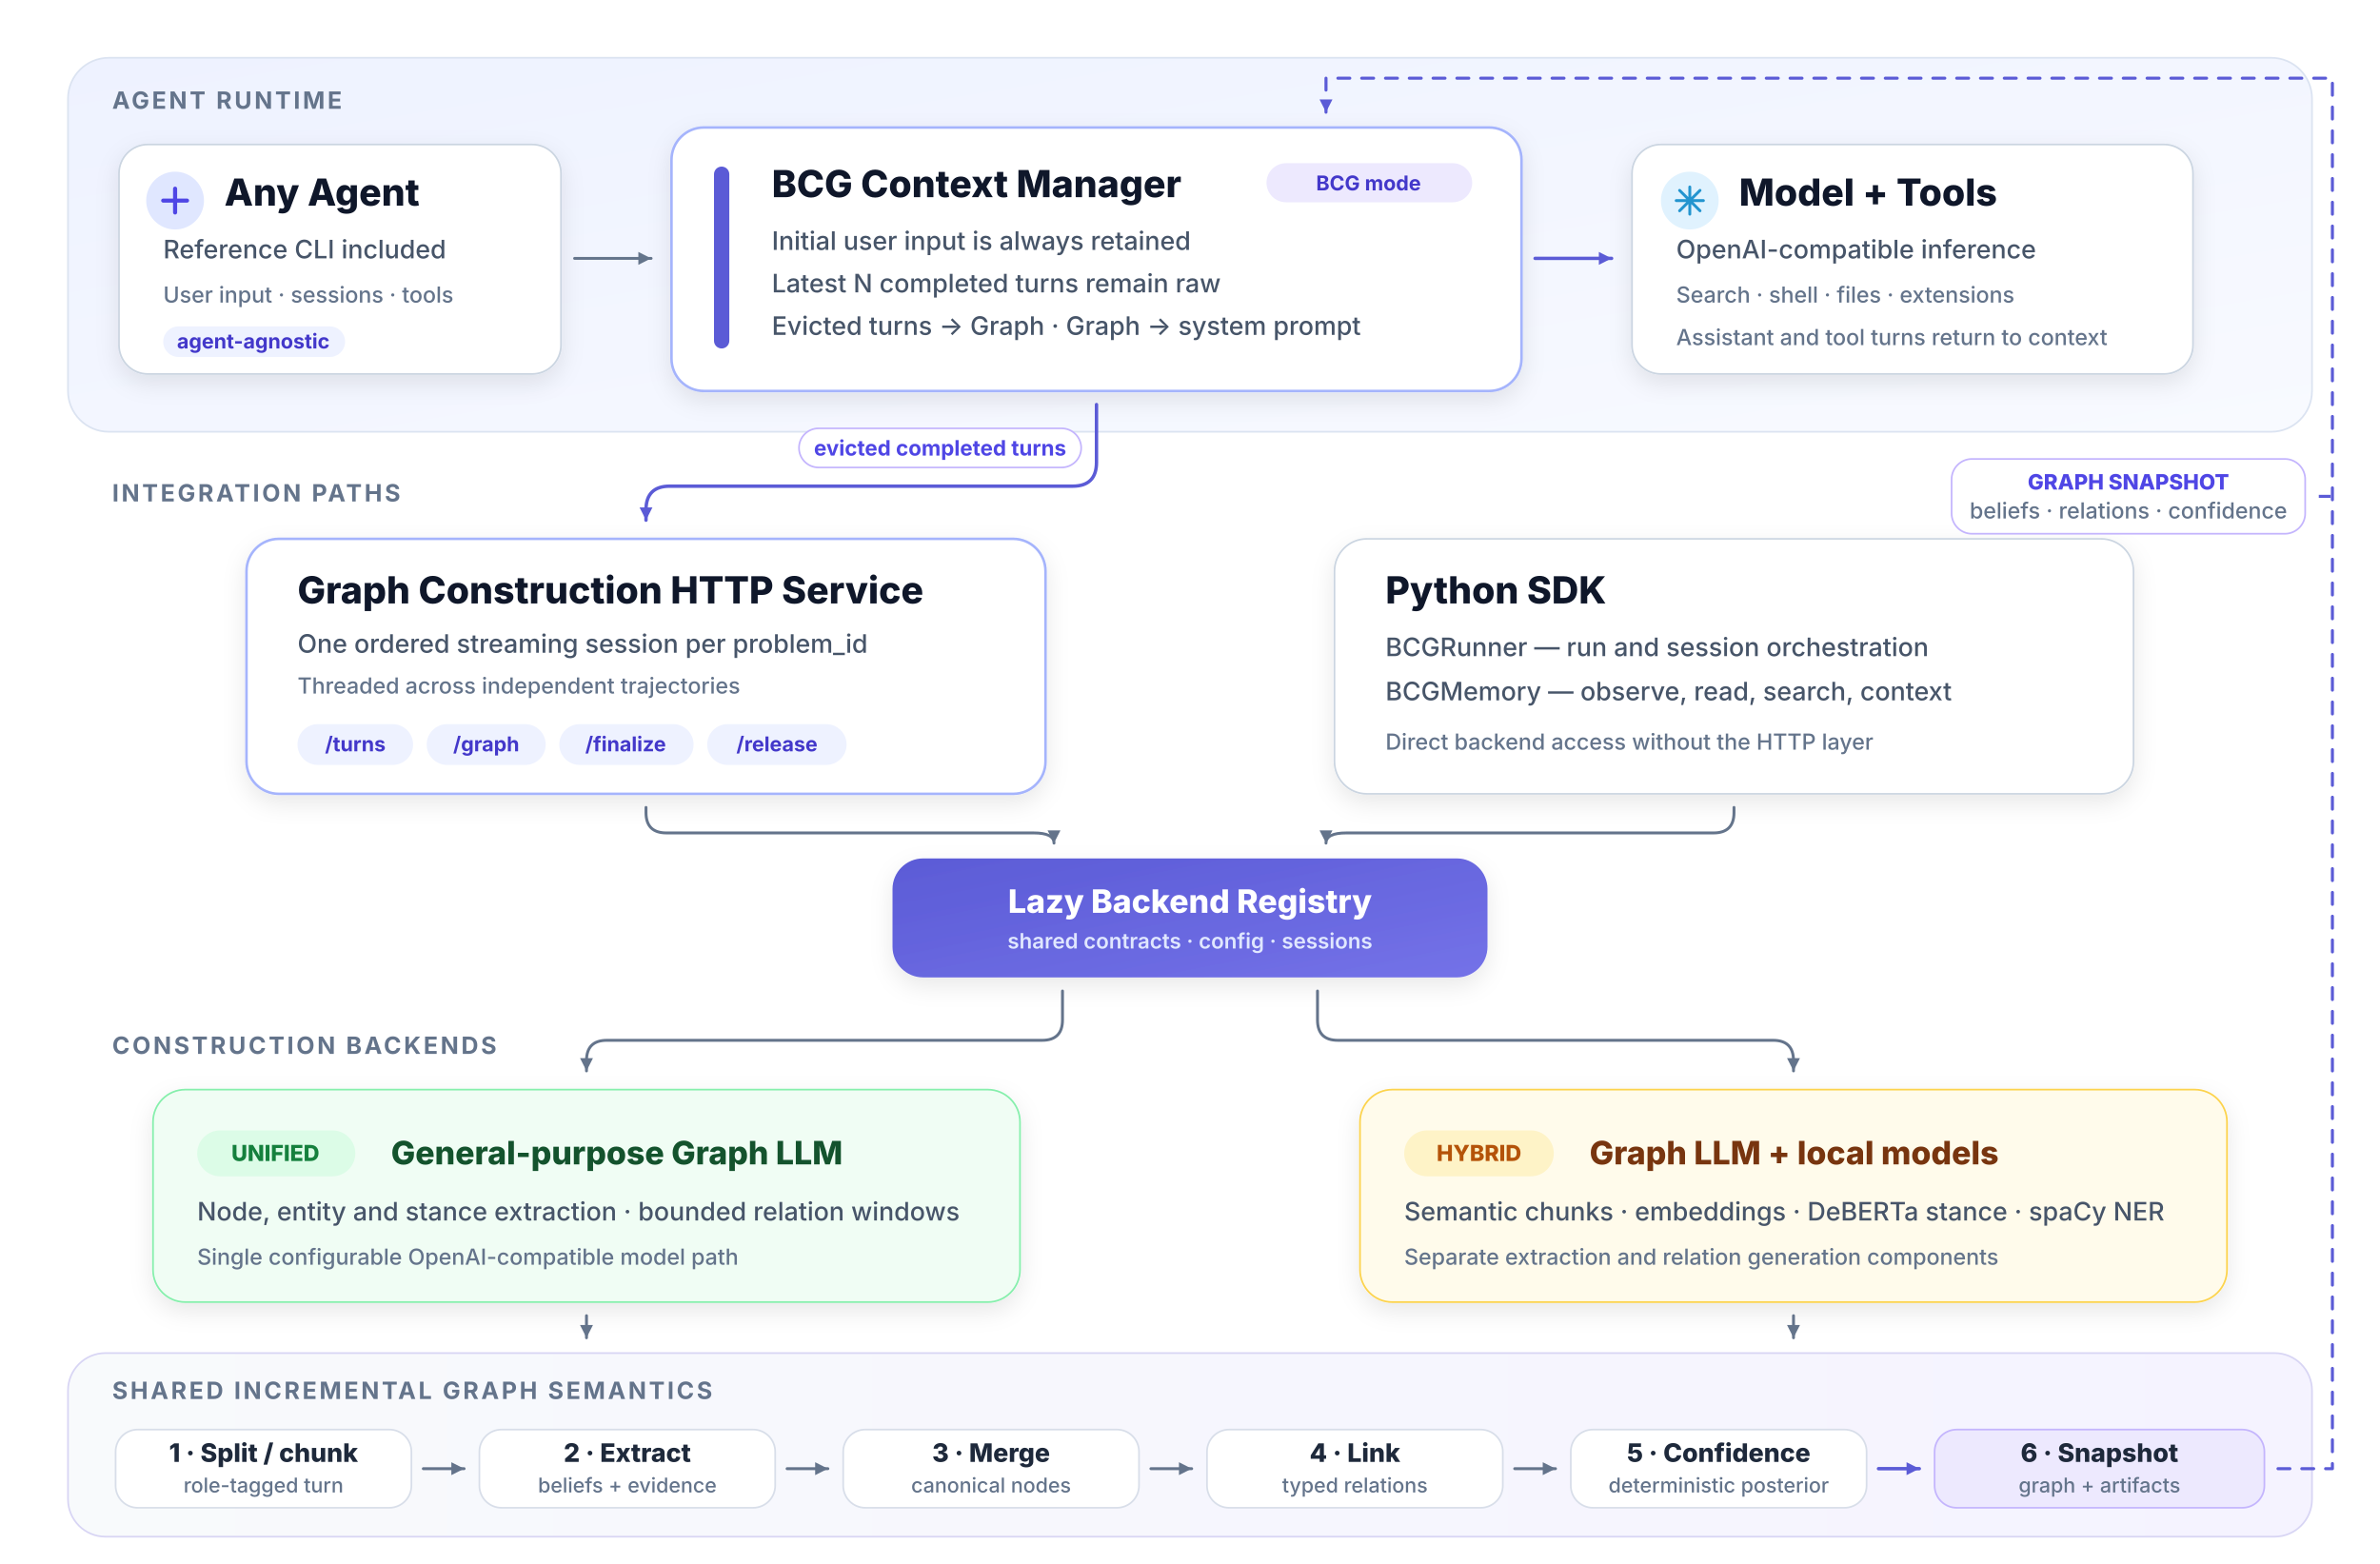
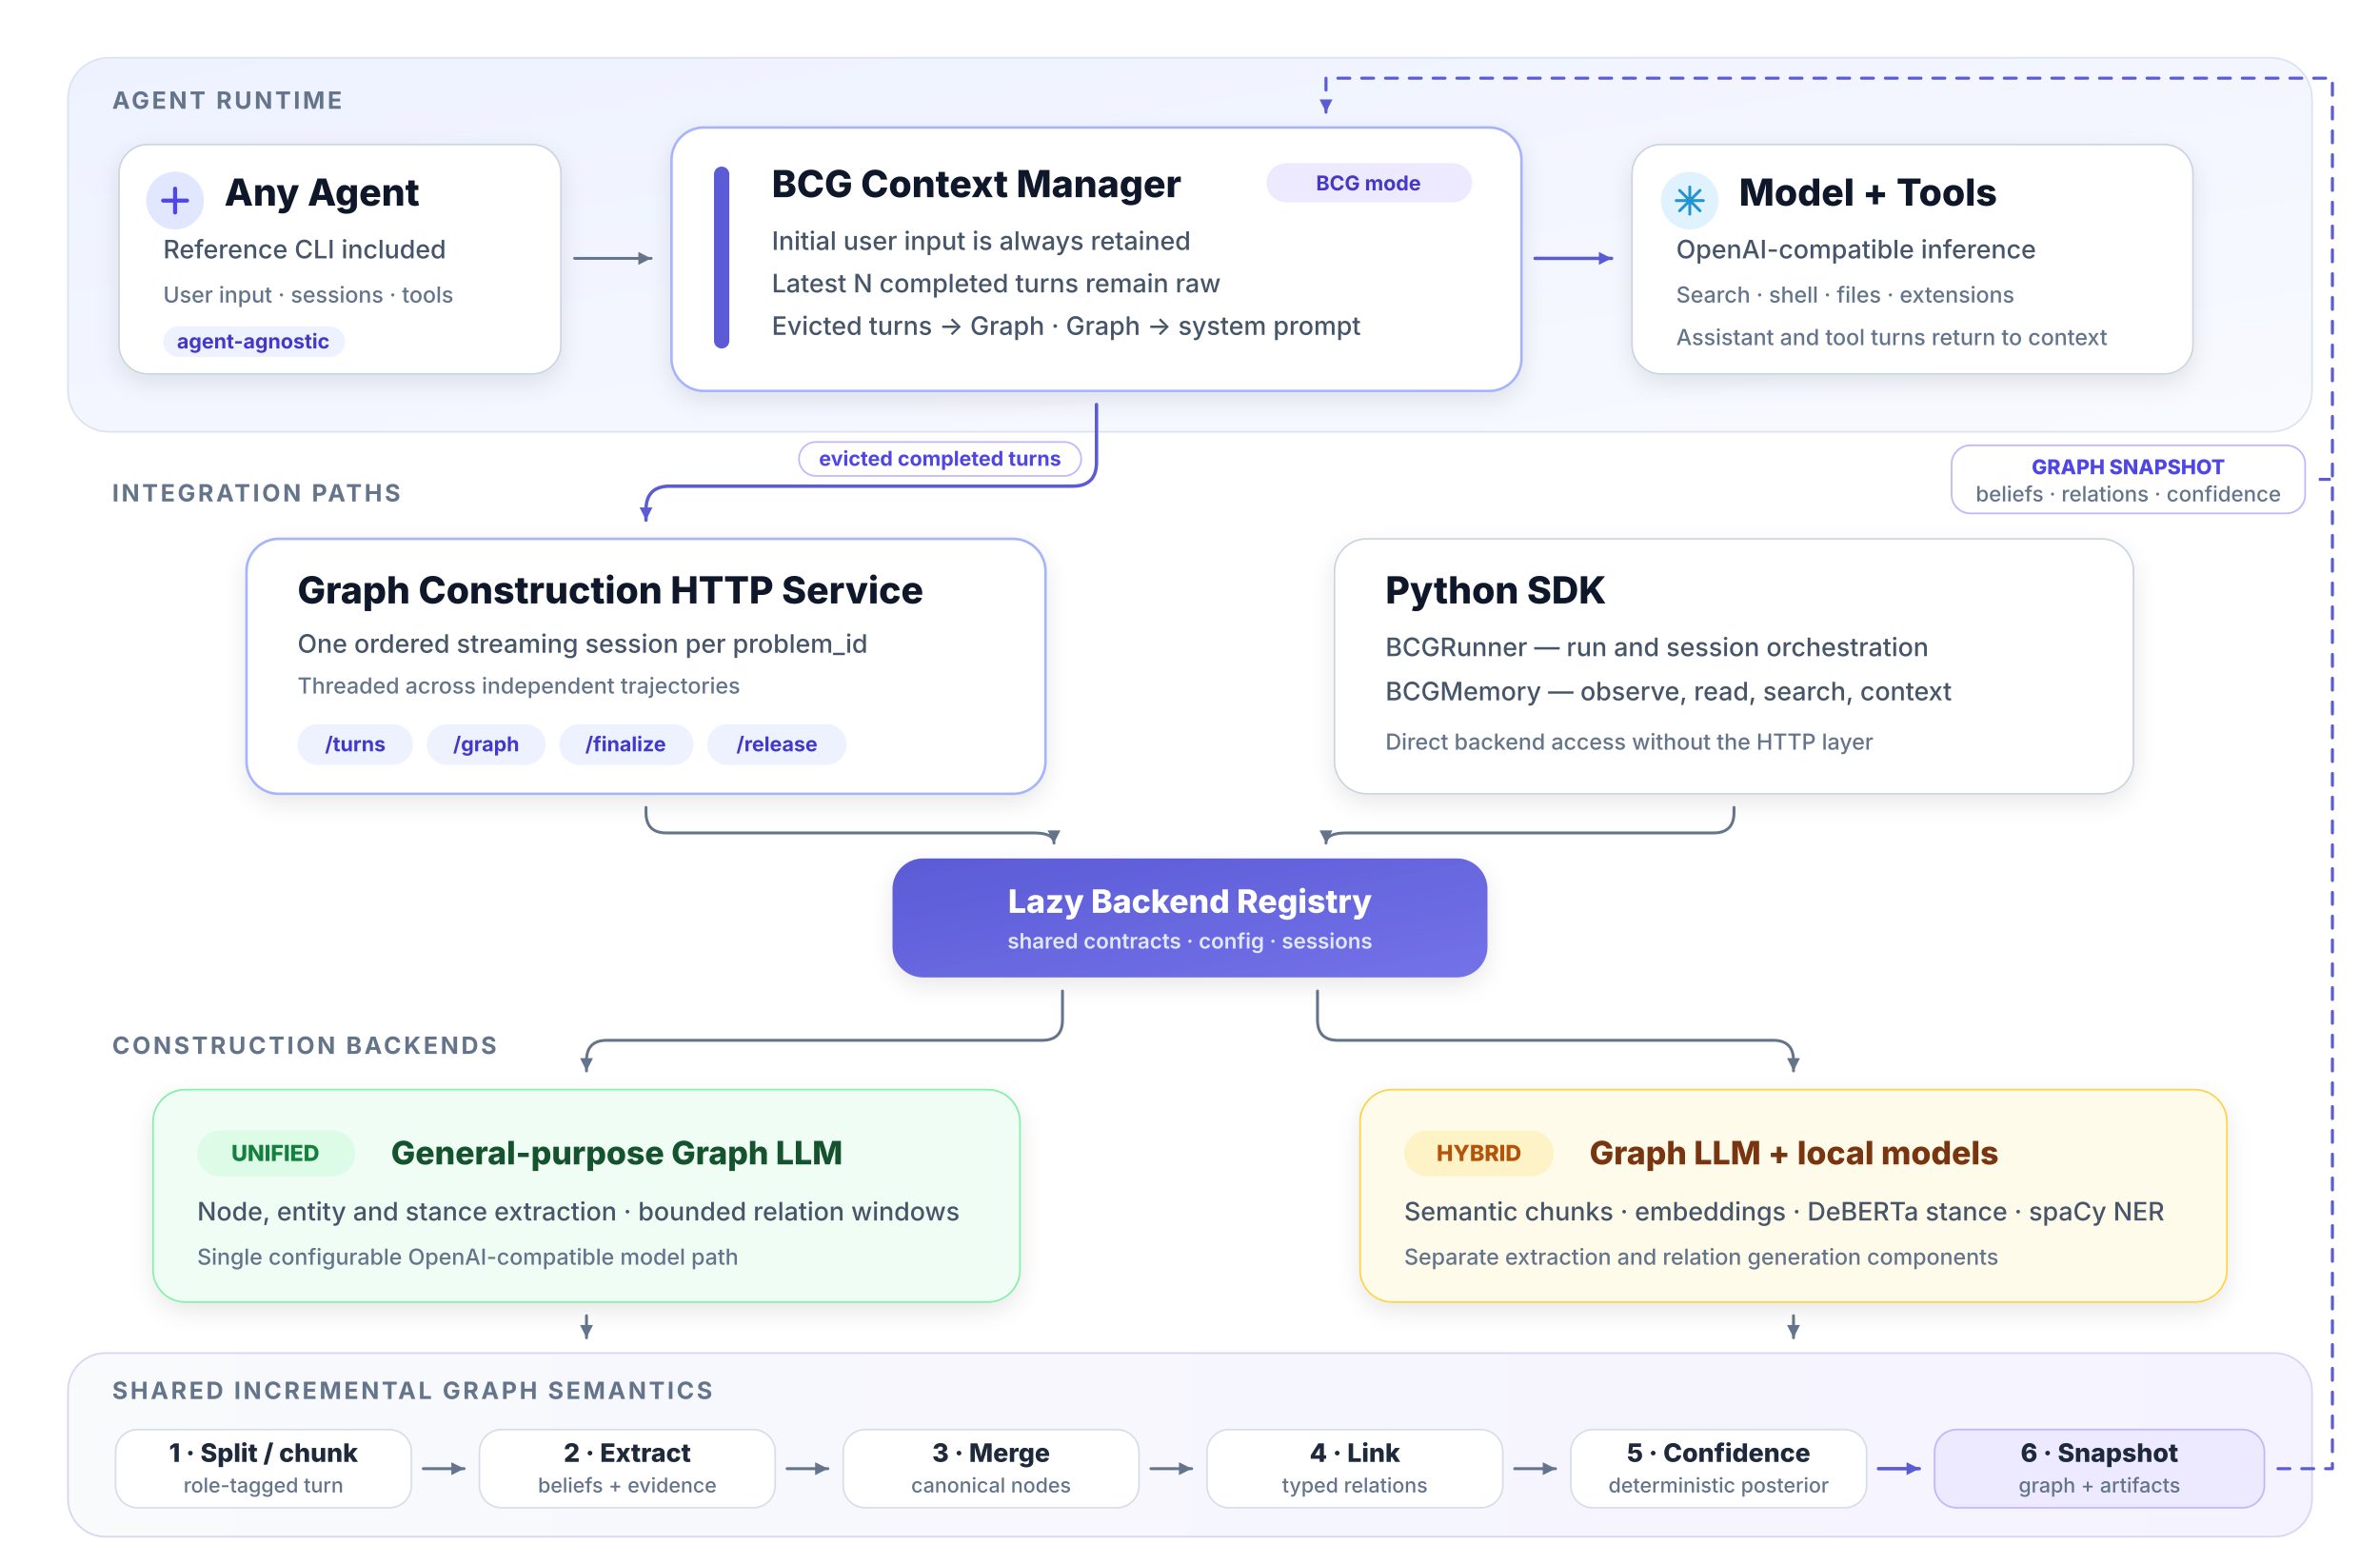
<svg xmlns="http://www.w3.org/2000/svg" width="1400" height="920" viewBox="0 70 1400 920" role="img" aria-labelledby="title desc">
  <defs>
    <linearGradient id="agentFill" x1="0" y1="0" x2="1" y2="1">
      <stop offset="0" stop-color="#eef2ff" />
      <stop offset="1" stop-color="#f8faff" />
    </linearGradient>
    <linearGradient id="graphFill" x1="0" y1="0" x2="1" y2="1">
      <stop offset="0" stop-color="#5b5bd6" />
      <stop offset="1" stop-color="#7472e8" />
    </linearGradient>
    <linearGradient id="pipelineFill" x1="0" y1="0" x2="1" y2="0">
      <stop offset="0" stop-color="#f8fafc" />
      <stop offset="1" stop-color="#f5f3ff" />
    </linearGradient>
    <filter id="shadow" x="-15%" y="-15%" width="130%" height="140%">
      <feDropShadow dx="0" dy="5" stdDeviation="7" flood-color="#0f172a" flood-opacity="0.09" />
    </filter>
    <marker id="arrow" markerWidth="9" markerHeight="9" refX="8" refY="4.5" orient="auto" markerUnits="userSpaceOnUse" viewBox="0 0 9 9">
      <path d="M0.5 0.7L8 4.5L0.5 8.3Z" fill="#64748b" />
    </marker>
    <marker id="arrowPurple" markerWidth="9" markerHeight="9" refX="8" refY="4.5" orient="auto" markerUnits="userSpaceOnUse" viewBox="0 0 9 9">
      <path d="M0.5 0.7L8 4.5L0.5 8.3Z" fill="#5b5bd6" />
    </marker>
    <style>
      .font { font-family: Inter, ui-sans-serif, system-ui, -apple-system, BlinkMacSystemFont, "Segoe UI", Arial, sans-serif; }
      .section { font-size: 14px; font-weight: 750; letter-spacing: 1.5px; fill: #64748b; }
      .title { font-size: 22px; font-weight: 760; fill: #0f172a; }
      .body { font-size: 15px; font-weight: 500; fill: #475569; }
      .small { font-size: 13px; font-weight: 520; fill: #64748b; }
      .chip { font-size: 12px; font-weight: 700; fill: #4338ca; }
      .stageTitle { font-size: 15px; font-weight: 760; fill: #1e293b; }
      .stageBody { font-size: 12px; font-weight: 520; fill: #64748b; }
      .arrow { fill: none; stroke: #64748b; stroke-width: 1.7; stroke-linecap: round; stroke-linejoin: round; marker-end: url(#arrow); }
      .arrowPurple { fill: none; stroke: #5b5bd6; stroke-width: 2; stroke-linecap: round; stroke-linejoin: round; marker-end: url(#arrowPurple); }
      .feedback { fill: none; stroke: #5b5bd6; stroke-width: 1.8; stroke-linecap: round; stroke-linejoin: round; stroke-dasharray: 7 7; marker-end: url(#arrowPurple); }
    </style>
  </defs>
  <rect width="1400" height="1020" fill="#ffffff" />
  <g class="font">
    <rect x="40" y="104" width="1320" height="220" rx="24" fill="url(#agentFill)" stroke="#dbe3f1" />
    <text x="66" y="134" class="section">AGENT RUNTIME</text>
    <g filter="url(#shadow)">
      <rect x="70" y="155" width="260" height="135" rx="17" fill="#ffffff" stroke="#cbd5e1" />
      <rect x="395" y="145" width="500" height="155" rx="19" fill="#ffffff" stroke="#a5b4fc" stroke-width="1.5" />
      <rect x="960" y="155" width="330" height="135" rx="17" fill="#ffffff" stroke="#cbd5e1" />
    </g>
    <circle cx="103" cy="188" r="17" fill="#e0e7ff" />
    <path d="M96 188h14M103 181v14" stroke="#4f46e5" stroke-width="2.4" stroke-linecap="round" />
    <text x="132" y="191" class="title">Any Agent</text>
    <text x="96" y="222" class="body">Reference CLI included</text>
    <text x="96" y="248" class="small">User input · sessions · tools</text>
    <rect x="96" y="262" width="107" height="18" rx="9" fill="#eef2ff" />
    <text x="149" y="275" text-anchor="middle" class="chip">agent-agnostic</text>
    <rect x="420" y="168" width="9" height="107" rx="4.5" fill="#5b5bd6" />
    <text x="454" y="186" class="title">BCG Context Manager</text>
    <text x="454" y="217" class="body">Initial user input is always retained</text>
    <text x="454" y="242" class="body">Latest N completed turns remain raw</text>
    <text x="454" y="267" class="body">Evicted turns → Graph · Graph → system prompt</text>
    <rect x="745" y="166" width="121" height="23" rx="11.5" fill="#ede9fe" />
    <text x="805" y="182" text-anchor="middle" class="chip">BCG mode</text>
    <circle cx="994" cy="188" r="17" fill="#e0f2fe" />
    <path d="M986 188h16M994 180v16M988 182l12 12M1000 182l-12 12" stroke="#0284c7" stroke-width="1.7" stroke-linecap="round" opacity="0.85" />
    <text x="1023" y="191" class="title">Model + Tools</text>
    <text x="986" y="222" class="body">OpenAI-compatible inference</text>
    <text x="986" y="248" class="small">Search · shell · files · extensions</text>
    <text x="986" y="273" class="small">Assistant and tool turns return to context</text>
    <path d="M338 222H383" class="arrow" />
    <path d="M903 222H948" class="arrowPurple" />
    <text x="66" y="365" class="section">INTEGRATION PATHS</text>
    <g filter="url(#shadow)">
      <rect x="145" y="387" width="470" height="150" rx="19" fill="#ffffff" stroke="#a5b4fc" stroke-width="1.5" />
      <rect x="785" y="387" width="470" height="150" rx="19" fill="#ffffff" stroke="#cbd5e1" />
      <rect x="525" y="575" width="350" height="70" rx="18" fill="url(#graphFill)" />
    </g>
    <text x="175" y="425" class="title">Graph Construction HTTP Service</text>
    <text x="175" y="454" class="body">One ordered streaming session per problem_id</text>
    <text x="175" y="478" class="small">Threaded across independent trajectories</text>
    <g>
      <rect x="175" y="496" width="68" height="24" rx="12" fill="#eef2ff" />
      <rect x="251" y="496" width="70" height="24" rx="12" fill="#eef2ff" />
      <rect x="329" y="496" width="79" height="24" rx="12" fill="#eef2ff" />
      <rect x="416" y="496" width="82" height="24" rx="12" fill="#eef2ff" />
      <text x="209" y="512" text-anchor="middle" class="chip">/turns</text>
      <text x="286" y="512" text-anchor="middle" class="chip">/graph</text>
      <text x="368" y="512" text-anchor="middle" class="chip">/finalize</text>
      <text x="457" y="512" text-anchor="middle" class="chip">/release</text>
    </g>
    <text x="815" y="425" class="title">Python SDK</text>
    <text x="815" y="456" class="body">BCGRunner — run and session orchestration</text>
    <text x="815" y="482" class="body">BCGMemory — observe, read, search, context</text>
    <text x="815" y="511" class="small">Direct backend access without the HTTP layer</text>
    <text x="700" y="607" text-anchor="middle" font-size="19" font-weight="780" fill="#ffffff">Lazy Backend Registry</text>
    <text x="700" y="628" text-anchor="middle" font-size="12.5" font-weight="560" fill="#e0e7ff">shared contracts · config · sessions</text>
    <path d="M645 308V342Q645 356 631 356H394Q380 356 380 370V376" class="arrowPurple" />
-     <rect x="470" y="322" width="166" height="23" rx="11.5" fill="#ffffff" stroke="#c4b5fd" />
-     <text x="553" y="338" text-anchor="middle" font-size="12.5" font-weight="650" fill="#4f46e5">evicted completed turns</text>
+     <rect x="470" y="330" width="166" height="20" rx="10" fill="#ffffff" stroke="#c4b5fd" />
+     <text x="553" y="344" text-anchor="middle" font-size="12" font-weight="650" fill="#4f46e5">evicted completed turns</text>
    <path d="M380 545V548Q380 560 392 560H608Q620 560 620 566" class="arrow" />
    <path d="M1020 545V548Q1020 560 1008 560H792Q780 560 780 566" class="arrow" />
    <text x="66" y="690" class="section">CONSTRUCTION BACKENDS</text>
    <g filter="url(#shadow)">
      <rect x="90" y="711" width="510" height="125" rx="19" fill="#f0fdf4" stroke="#86efac" />
      <rect x="800" y="711" width="510" height="125" rx="19" fill="#fffbeb" stroke="#fcd34d" />
    </g>
    <rect x="116" y="735" width="93" height="27" rx="13.5" fill="#dcfce7" />
    <text x="162" y="753" text-anchor="middle" font-size="13" font-weight="800" fill="#15803d">UNIFIED</text>
    <text x="230" y="755" font-size="19" font-weight="760" fill="#14532d">General-purpose Graph LLM</text>
    <text x="116" y="788" class="body">Node, entity and stance extraction · bounded relation windows</text>
    <text x="116" y="814" class="small">Single configurable OpenAI-compatible model path</text>
    <rect x="826" y="735" width="88" height="27" rx="13.5" fill="#fef3c7" />
    <text x="870" y="753" text-anchor="middle" font-size="13" font-weight="800" fill="#b45309">HYBRID</text>
    <text x="935" y="755" font-size="19" font-weight="760" fill="#78350f">Graph LLM + local models</text>
    <text x="826" y="788" class="body">Semantic chunks · embeddings · DeBERTa stance · spaCy NER</text>
    <text x="826" y="814" class="small">Separate extraction and relation generation components</text>
    <path d="M625 653V670Q625 682 613 682H357Q345 682 345 694V700" class="arrow" />
    <path d="M775 653V670Q775 682 787 682H1043Q1055 682 1055 694V700" class="arrow" />
    <rect x="40" y="866" width="1320" height="108" rx="22" fill="url(#pipelineFill)" stroke="#d8d5f4" />
    <text x="66" y="893" class="section">SHARED INCREMENTAL GRAPH SEMANTICS</text>
    <g>
      <rect x="68" y="911" width="174" height="46" rx="13" fill="#ffffff" stroke="#d8dee9" />
      <rect x="282" y="911" width="174" height="46" rx="13" fill="#ffffff" stroke="#d8dee9" />
      <rect x="496" y="911" width="174" height="46" rx="13" fill="#ffffff" stroke="#d8dee9" />
      <rect x="710" y="911" width="174" height="46" rx="13" fill="#ffffff" stroke="#d8dee9" />
      <rect x="924" y="911" width="174" height="46" rx="13" fill="#ffffff" stroke="#d8dee9" />
      <rect x="1138" y="911" width="194" height="46" rx="13" fill="#ede9fe" stroke="#c4b5fd" />
      <text x="155" y="930" text-anchor="middle" class="stageTitle">1 · Split / chunk</text>
      <text x="155" y="948" text-anchor="middle" class="stageBody">role-tagged turn</text>
      <text x="369" y="930" text-anchor="middle" class="stageTitle">2 · Extract</text>
      <text x="369" y="948" text-anchor="middle" class="stageBody">beliefs + evidence</text>
      <text x="583" y="930" text-anchor="middle" class="stageTitle">3 · Merge</text>
      <text x="583" y="948" text-anchor="middle" class="stageBody">canonical nodes</text>
      <text x="797" y="930" text-anchor="middle" class="stageTitle">4 · Link</text>
      <text x="797" y="948" text-anchor="middle" class="stageBody">typed relations</text>
      <text x="1011" y="930" text-anchor="middle" class="stageTitle">5 · Confidence</text>
      <text x="1011" y="948" text-anchor="middle" class="stageBody">deterministic posterior</text>
      <text x="1235" y="930" text-anchor="middle" class="stageTitle" fill="#4338ca">6 · Snapshot</text>
      <text x="1235" y="948" text-anchor="middle" class="stageBody" fill="#5b5bd6">graph + artifacts</text>
      <path d="M249 934H273" class="arrow" />
      <path d="M463 934H487" class="arrow" />
      <path d="M677 934H701" class="arrow" />
      <path d="M891 934H915" class="arrow" />
      <path d="M1105 934H1129" class="arrowPurple" />
    </g>
    <path d="M345 844V857" class="arrow" />
    <path d="M1055 844V857" class="arrow" />
    <path d="M1340 934H1372V116H780V136" class="feedback" />
-     <rect x="1148" y="340" width="208" height="44" rx="12" fill="#ffffff" stroke="#c4b5fd" />
-     <text x="1252" y="358" text-anchor="middle" font-size="12.5" font-weight="760" fill="#4f46e5">GRAPH SNAPSHOT</text>
-     <text x="1252" y="375" text-anchor="middle" class="small">beliefs · relations · confidence</text>
-     <path d="M1364 362H1372" fill="none" stroke="#5b5bd6" stroke-width="1.8" stroke-dasharray="7 7" />
+     <rect x="1148" y="332" width="208" height="40" rx="11" fill="#ffffff" stroke="#c4b5fd" />
+     <text x="1252" y="349" text-anchor="middle" font-size="12" font-weight="760" fill="#4f46e5">GRAPH SNAPSHOT</text>
+     <text x="1252" y="365" text-anchor="middle" font-size="12.5" font-weight="520" fill="#64748b">beliefs · relations · confidence</text>
+     <path d="M1364 352H1372" fill="none" stroke="#5b5bd6" stroke-width="1.8" stroke-dasharray="7 7" />
  </g>
</svg>
